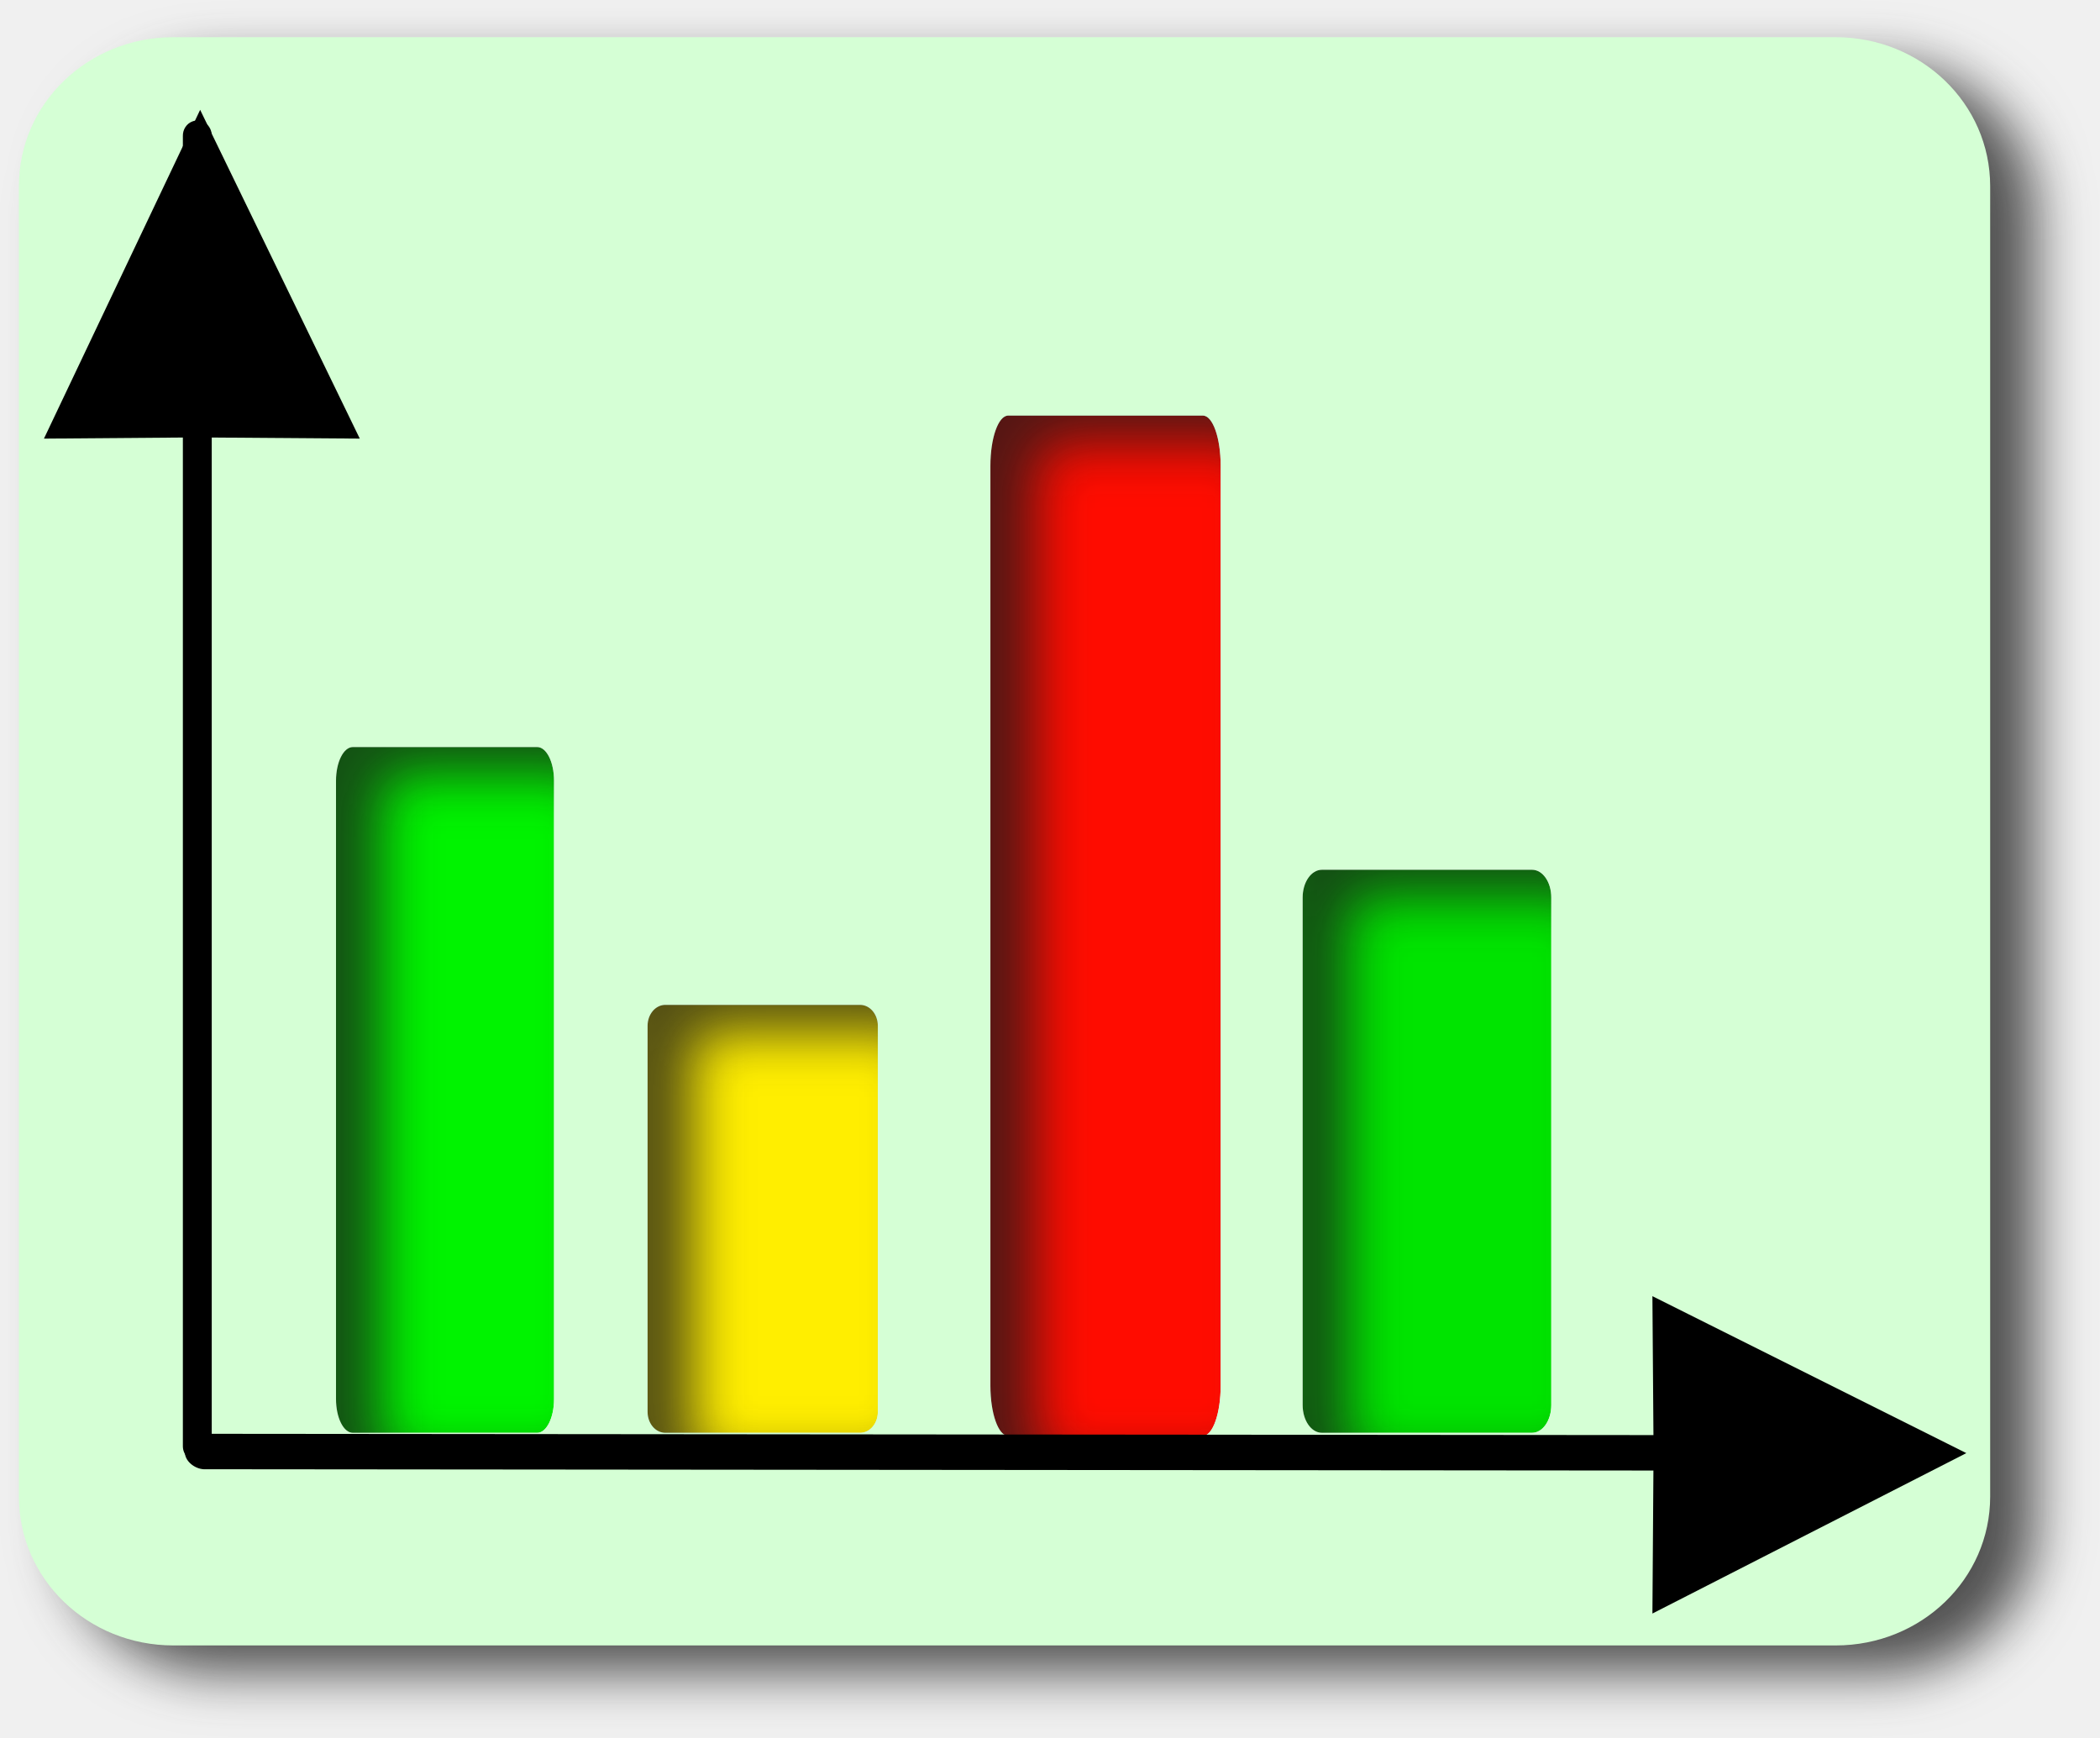
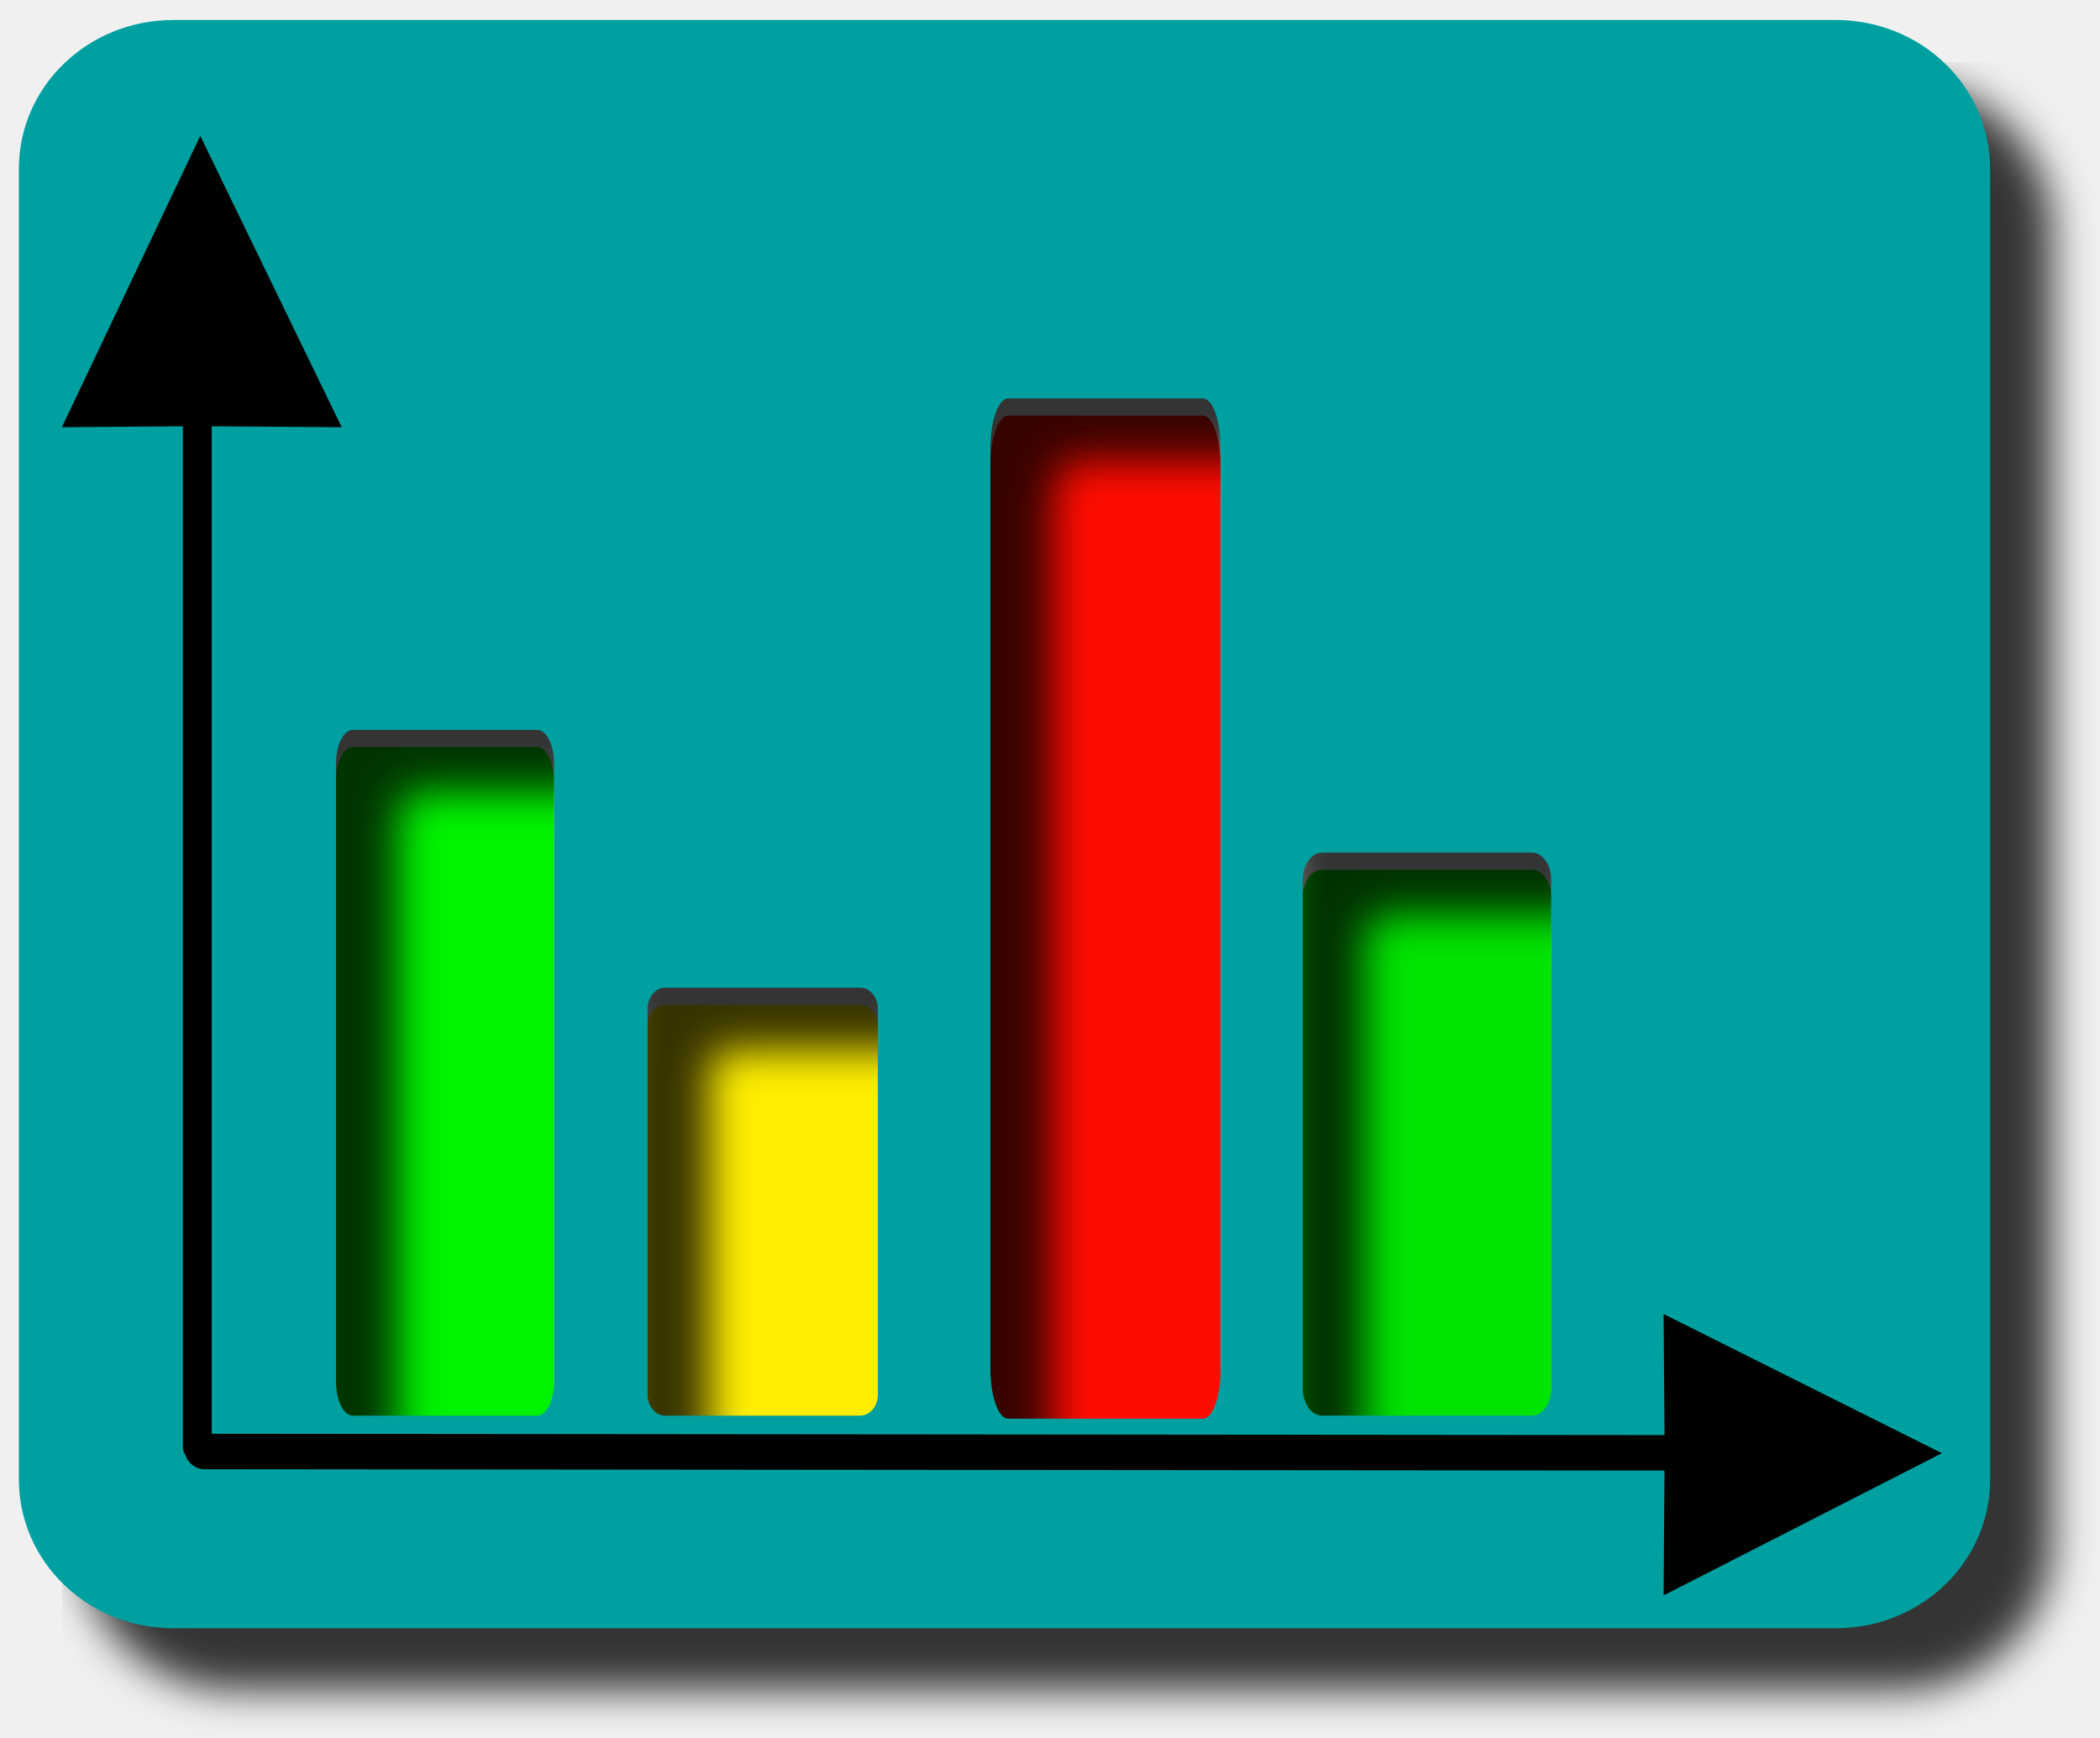
<svg xmlns="http://www.w3.org/2000/svg" width="101.422" height="83.903" id="svg3240" version="1.1">
  <defs id="defs3242">
    <marker orient="auto" refY="0" refX="0" id="DotM" style="overflow:visible">
      <path id="path3860" d="m -2.5,-1 c 0,2.76 -2.24,5 -5,5 -2.76,0 -5,-2.24 -5,-5 0,-2.76 2.24,-5 5,-5 2.76,0 5,2.24 5,5 z" style="fill-rule:evenodd;stroke:#000000;stroke-width:1pt" transform="matrix(0.4,0,0,0.4,2.96,0.4)" />
    </marker>
    <marker orient="auto" refY="0" refX="0" id="EmptyDiamondMstart" style="overflow:visible">
      <path id="path3914" d="M 0,-7.071 -7.071,0 0,7.071 7.071,0 Z" style="fill:#ffffff;fill-rule:evenodd;stroke:#000000;stroke-width:1pt" transform="matrix(0.4,0,0,0.4,2.6,0)" />
    </marker>
    <marker orient="auto" refY="0" refX="0" id="EmptyDiamondMend" style="overflow:visible">
      <path id="path3923" d="M 0,-7.071 -7.071,0 0,7.071 7.071,0 Z" style="fill:#ffffff;fill-rule:evenodd;stroke:#000000;stroke-width:1pt" transform="matrix(0.4,0,0,0.4,-2.6,0)" />
    </marker>
    <marker orient="auto" refY="0" refX="0" id="Arrow1Lend" style="overflow:visible">
      <path id="path3799" d="M 0,0 5,-5 -12.5,0 5,5 Z" style="fill-rule:evenodd;stroke:#000000;stroke-width:1pt" transform="matrix(-0.8,0,0,-0.8,-10,0)" />
    </marker>
    <marker orient="auto" refY="0" refX="0" id="Arrow1Lstart" style="overflow:visible">
      <path id="path3796" d="M 0,0 5,-5 -12.5,0 5,5 Z" style="fill-rule:evenodd;stroke:#000000;stroke-width:1pt" transform="matrix(0.8,0,0,0.8,10,0)" />
    </marker>
-     <filter style="color-interpolation-filters:sRGB" id="filter1058" x="-0.033" width="1.065" y="-0.04" height="1.08">
-       <feGaussianBlur stdDeviation="0.782" id="feGaussianBlur1060" />
+     <filter style="color-interpolation-filters:sRGB" id="filter4942">
+       <feFlood flood-opacity="0.784" flood-color="rgb(0,0,0)" result="flood" id="feFlood4932" />
+       <feComposite in="flood" in2="SourceGraphic" operator="out" result="composite1" id="feComposite4934" />
+       <feGaussianBlur in="composite1" stdDeviation="0.5" result="blur" id="feGaussianBlur4936" />
+       <feOffset dx="0.8" dy="0.9" result="offset" id="feOffset4938" />
+       <feComposite in="offset" in2="SourceGraphic" operator="atop" result="composite2" id="feComposite4940" />
+     </filter>
+     <filter style="color-interpolation-filters:sRGB;" id="filter5080">
+       <feFlood flood-opacity="0.784" flood-color="rgb(0,0,0)" result="flood" id="feFlood5070" />
+       <feComposite in="flood" in2="SourceGraphic" operator="in" result="composite1" id="feComposite5072" />
+       <feGaussianBlur in="composite1" stdDeviation="1" result="blur" id="feGaussianBlur5074" />
+       <feOffset dx="3" dy="3" result="offset" id="feOffset5076" />
+       <feComposite in="SourceGraphic" in2="offset" operator="over" result="composite2" id="feComposite5078" />
    </filter>
  </defs>
  <g id="layer1" transform="translate(-412.0561,-370.8041)">
    <path style="fill:#00f300;fill-opacity:1;fill-rule:nonzero;stroke:none;stroke-width:1" d="m 429.099,406.883 h 8.899 c 0.452,0 0.816,0.727 0.816,1.631 v 29.86 c 0,0.903 -0.364,1.631 -0.816,1.631 h -8.899 c -0.452,0 -0.816,-0.727 -0.816,-1.631 v -29.86 c 0,-0.903 0.364,-1.631 0.816,-1.631 z" id="rect3846-3" />
    <path style="fill:#ffee00;fill-opacity:1;fill-rule:nonzero;stroke:none;stroke-width:1" d="m 444.192,419.334 h 9.399 c 0.477,0 0.862,0.454 0.862,1.018 v 18.635 c 0,0.564 -0.384,1.018 -0.862,1.018 h -9.399 c -0.478,0 -0.862,-0.454 -0.862,-1.018 v -18.635 c 0,-0.564 0.384,-1.018 0.862,-1.018 z" id="rect3846-5-5" />
    <path style="fill:#ff0c00;fill-opacity:1;fill-rule:nonzero;stroke:none;stroke-width:1" d="m 460.749,390.875 h 9.399 c 0.477,0 0.862,1.082 0.862,2.426 v 44.426 c 0,1.344 -0.384,2.426 -0.862,2.426 h -9.399 c -0.477,0 -0.862,-1.082 -0.862,-2.426 v -44.426 c 0,-1.344 0.384,-2.426 0.862,-2.426 z" id="rect3846-4-6" />
    <path style="fill:#00e400;fill-opacity:1;fill-rule:nonzero;stroke:none;stroke-width:1" d="m 475.9,412.81 h 10.148 c 0.516,0 0.931,0.597 0.931,1.339 v 24.515 c 0,0.742 -0.415,1.339 -0.931,1.339 H 475.9 c -0.516,0 -0.931,-0.597 -0.931,-1.339 v -24.515 c 0,-0.742 0.415,-1.339 0.931,-1.339 z" id="rect3846-56-2" />
-     <path style="opacity:0.743;fill:#1a1a1a;fill-opacity:1;stroke:none;stroke-width:0.603;filter:url(#filter1058)" d="m 420.09,407.426 c -2.496,0 -4.506,1.933 -4.506,4.334 v 38.119 c 0,2.401 2.01,4.332 4.506,4.332 h 48.488 c 2.496,0 4.506,-1.931 4.506,-4.332 v -38.119 c 0,-2.401 -2.01,-4.334 -4.506,-4.334 z m 24.352,11.008 h 5.678 c 0.288,0 0.52,0.651 0.52,1.461 v 26.76 c 0,0.81 -0.231,1.461 -0.52,1.461 h -5.678 c -0.288,0 -0.52,-0.651 -0.52,-1.461 v -26.76 c 0,-0.81 0.231,-1.461 0.52,-1.461 z m -19.115,9.643 h 5.375 c 0.273,0 0.492,0.438 0.492,0.982 v 17.984 c 0,0.544 -0.219,0.982 -0.492,0.982 h -5.375 c -0.273,0 -0.492,-0.438 -0.492,-0.982 v -17.984 c 0,-0.544 0.219,-0.982 0.492,-0.982 z m 28.266,3.57 h 6.129 c 0.311,0 0.561,0.36 0.561,0.807 v 14.766 c 0,0.447 -0.249,0.807 -0.561,0.807 h -6.129 c -0.311,0 -0.562,-0.36 -0.562,-0.807 v -14.766 c 0,-0.447 0.251,-0.807 0.562,-0.807 z m -19.15,3.93 h 5.678 c 0.288,0 0.52,0.272 0.52,0.611 v 11.227 c 0,0.34 -0.231,0.611 -0.52,0.611 h -5.678 c -0.288,0 -0.52,-0.272 -0.52,-0.611 v -11.227 c 0,-0.34 0.231,-0.611 0.52,-0.611 z" id="rect3841-9" transform="matrix(1.65575,0,0,1.660155,-272.9395,-302.4691)" />
-     <path style="opacity:1;fill:#d5ffd5;fill-opacity:1;stroke:none;stroke-width:1" d="m 420.429,372.6 c -4.132,0 -7.461,3.209 -7.461,7.195 v 63.284 c 0,3.986 3.328,7.192 7.461,7.192 h 80.284 c 4.132,0 7.461,-3.206 7.461,-7.192 v -63.284 c 0,-3.986 -3.328,-7.195 -7.461,-7.195 z m 40.32,18.275 h 9.401 c 0.478,0 0.86,1.081 0.86,2.425 v 44.425 c 0,1.344 -0.383,2.425 -0.86,2.425 h -9.401 c -0.477,0 -0.86,-1.081 -0.86,-2.425 V 393.3 c 0,-1.344 0.383,-2.425 0.86,-2.425 z m -31.65,16.008 h 8.9 c 0.452,0 0.815,0.728 0.815,1.631 v 29.857 c 0,0.903 -0.363,1.631 -0.815,1.631 h -8.9 c -0.452,0 -0.815,-0.728 -0.815,-1.631 v -29.857 c 0,-0.903 0.363,-1.631 0.815,-1.631 z m 46.801,5.927 h 10.148 c 0.516,0 0.928,0.598 0.928,1.339 v 24.513 c 0,0.742 -0.413,1.339 -0.928,1.339 h -10.148 c -0.516,0 -0.931,-0.598 -0.931,-1.339 v -24.513 c 0,-0.742 0.416,-1.339 0.931,-1.339 z m -31.708,6.524 h 9.401 c 0.477,0 0.86,0.451 0.86,1.015 v 18.638 c 0,0.564 -0.383,1.015 -0.86,1.015 h -9.401 c -0.478,0 -0.86,-0.451 -0.86,-1.015 v -18.638 c 0,-0.564 0.383,-1.015 0.86,-1.015 z" id="rect3841" />
-     <path id="line8" d="m 421.455,440.049 c -0.447,0.027 -0.496,0.478 -0.469,0.926 0.027,0.448 0.551,0.813 0.998,0.786 l 82.895,0.074 c 0.447,4e-4 0.854,-0.408 0.854,-0.856 0,-0.448 -0.407,-0.856 -0.854,-0.856 l -83.32,-0.074 c -0.034,-0.002 -0.069,-0.002 -0.103,0 z" style="color:#000000;font-style:normal;font-variant:normal;font-weight:normal;font-stretch:normal;font-size:medium;line-height:normal;font-family:Sans;-inkscape-font-specification:Sans;text-indent:0;text-align:start;text-decoration:none;text-decoration-line:none;letter-spacing:normal;word-spacing:normal;text-transform:none;writing-mode:lr-tb;direction:ltr;baseline-shift:baseline;text-anchor:start;display:inline;overflow:visible;visibility:visible;fill:currentColor;fill-opacity:1;fill-rule:nonzero;stroke:none;stroke-width:1.023;marker:none;enable-background:accumulate" />
-     <path id="path3022" d="m 492.45,440.839 -0.049,7.016 13.439,-6.867 -13.439,-6.719 z" style="fill-rule:evenodd;stroke:#000000;stroke-width:0.8pt" />
-     <path id="line8-7" d="m 421.353,376.667 a 0.693,0.727 0 0 0 -0.465,0.704 v 63.277 a 0.697,0.731 0 0 0 1.394,0 v -63.277 a 0.693,0.727 0 0 0 -0.929,-0.704 z" style="color:#000000;font-style:normal;font-variant:normal;font-weight:normal;font-stretch:normal;font-size:medium;line-height:normal;font-family:Sans;-inkscape-font-specification:Sans;text-indent:0;text-align:start;text-decoration:none;text-decoration-line:none;letter-spacing:normal;word-spacing:normal;text-transform:none;writing-mode:lr-tb;direction:ltr;baseline-shift:baseline;text-anchor:start;display:inline;overflow:visible;visibility:visible;fill:currentColor;fill-opacity:1;fill-rule:nonzero;stroke:none;stroke-width:0.839;marker:none;enable-background:accumulate" />
-     <path id="path3022-5" d="m 421.581,391.385 6.979,0.051 -6.832,-14.071 -6.685,14.071 z" style="fill-rule:evenodd;stroke:#000000;stroke-width:0.816pt" />
+     <path style="opacity:1;fill:#00a0a0;fill-opacity:1;stroke:none;stroke-width:1;filter:url(#filter5080)" d="m 420.429,371.77 c -4.132,0 -7.461,3.209 -7.461,7.195 v 63.284 c 0,3.986 3.328,7.192 7.461,7.192 h 80.284 c 4.132,0 7.461,-3.206 7.461,-7.192 v -63.284 c 0,-3.986 -3.328,-7.195 -7.461,-7.195 z m 40.32,18.275 h 9.401 c 0.478,0 0.86,1.081 0.86,2.425 v 44.425 c 0,1.344 -0.383,2.425 -0.86,2.425 h -9.401 c -0.477,0 -0.86,-1.081 -0.86,-2.425 V 392.47 c 0,-1.344 0.383,-2.425 0.86,-2.425 z m -31.65,16.008 h 8.9 c 0.452,0 0.815,0.728 0.815,1.631 v 29.857 c 0,0.903 -0.363,1.631 -0.815,1.631 h -8.9 c -0.452,0 -0.815,-0.728 -0.815,-1.631 v -29.857 c 0,-0.903 0.363,-1.631 0.815,-1.631 z m 46.801,5.927 h 10.148 c 0.516,0 0.928,0.598 0.928,1.339 v 24.513 c 0,0.742 -0.413,1.339 -0.928,1.339 h -10.148 c -0.516,0 -0.931,-0.598 -0.931,-1.339 v -24.513 c 0,-0.742 0.416,-1.339 0.931,-1.339 z m -31.708,6.524 h 9.401 c 0.477,0 0.86,0.451 0.86,1.015 v 18.638 c 0,0.564 -0.383,1.015 -0.86,1.015 h -9.401 c -0.478,0 -0.86,-0.451 -0.86,-1.015 v -18.638 c 0,-0.564 0.383,-1.015 0.86,-1.015 z" id="rect3841" />
+     <path style="color:#000000;font-style:normal;font-variant:normal;font-weight:normal;font-stretch:normal;font-size:medium;line-height:normal;font-family:Sans;-inkscape-font-specification:Sans;text-indent:0;text-align:start;text-decoration:none;text-decoration-line:none;letter-spacing:normal;word-spacing:normal;text-transform:none;writing-mode:lr-tb;direction:ltr;baseline-shift:baseline;text-anchor:start;display:inline;overflow:visible;visibility:visible;opacity:0.99;fill:#000000;fill-opacity:1;fill-rule:nonzero;stroke:none;stroke-width:1.013;marker:none;enable-background:accumulate" d="m 9.672,6.561 -6.684,14.072 5.844,-0.045 v 49.291 a 0.697,0.696 0 0 0 0.137,0.412 c 0.103,0.389 0.543,0.691 0.939,0.666 l 70.479,0.064 -0.041,6.029 13.439,-6.867 -13.439,-6.721 0.043,5.846 -70.162,-0.064 v -48.656 l 6.277,0.045 z" transform="translate(412.0561,370.8041)" id="line8" />
  </g>
</svg>
